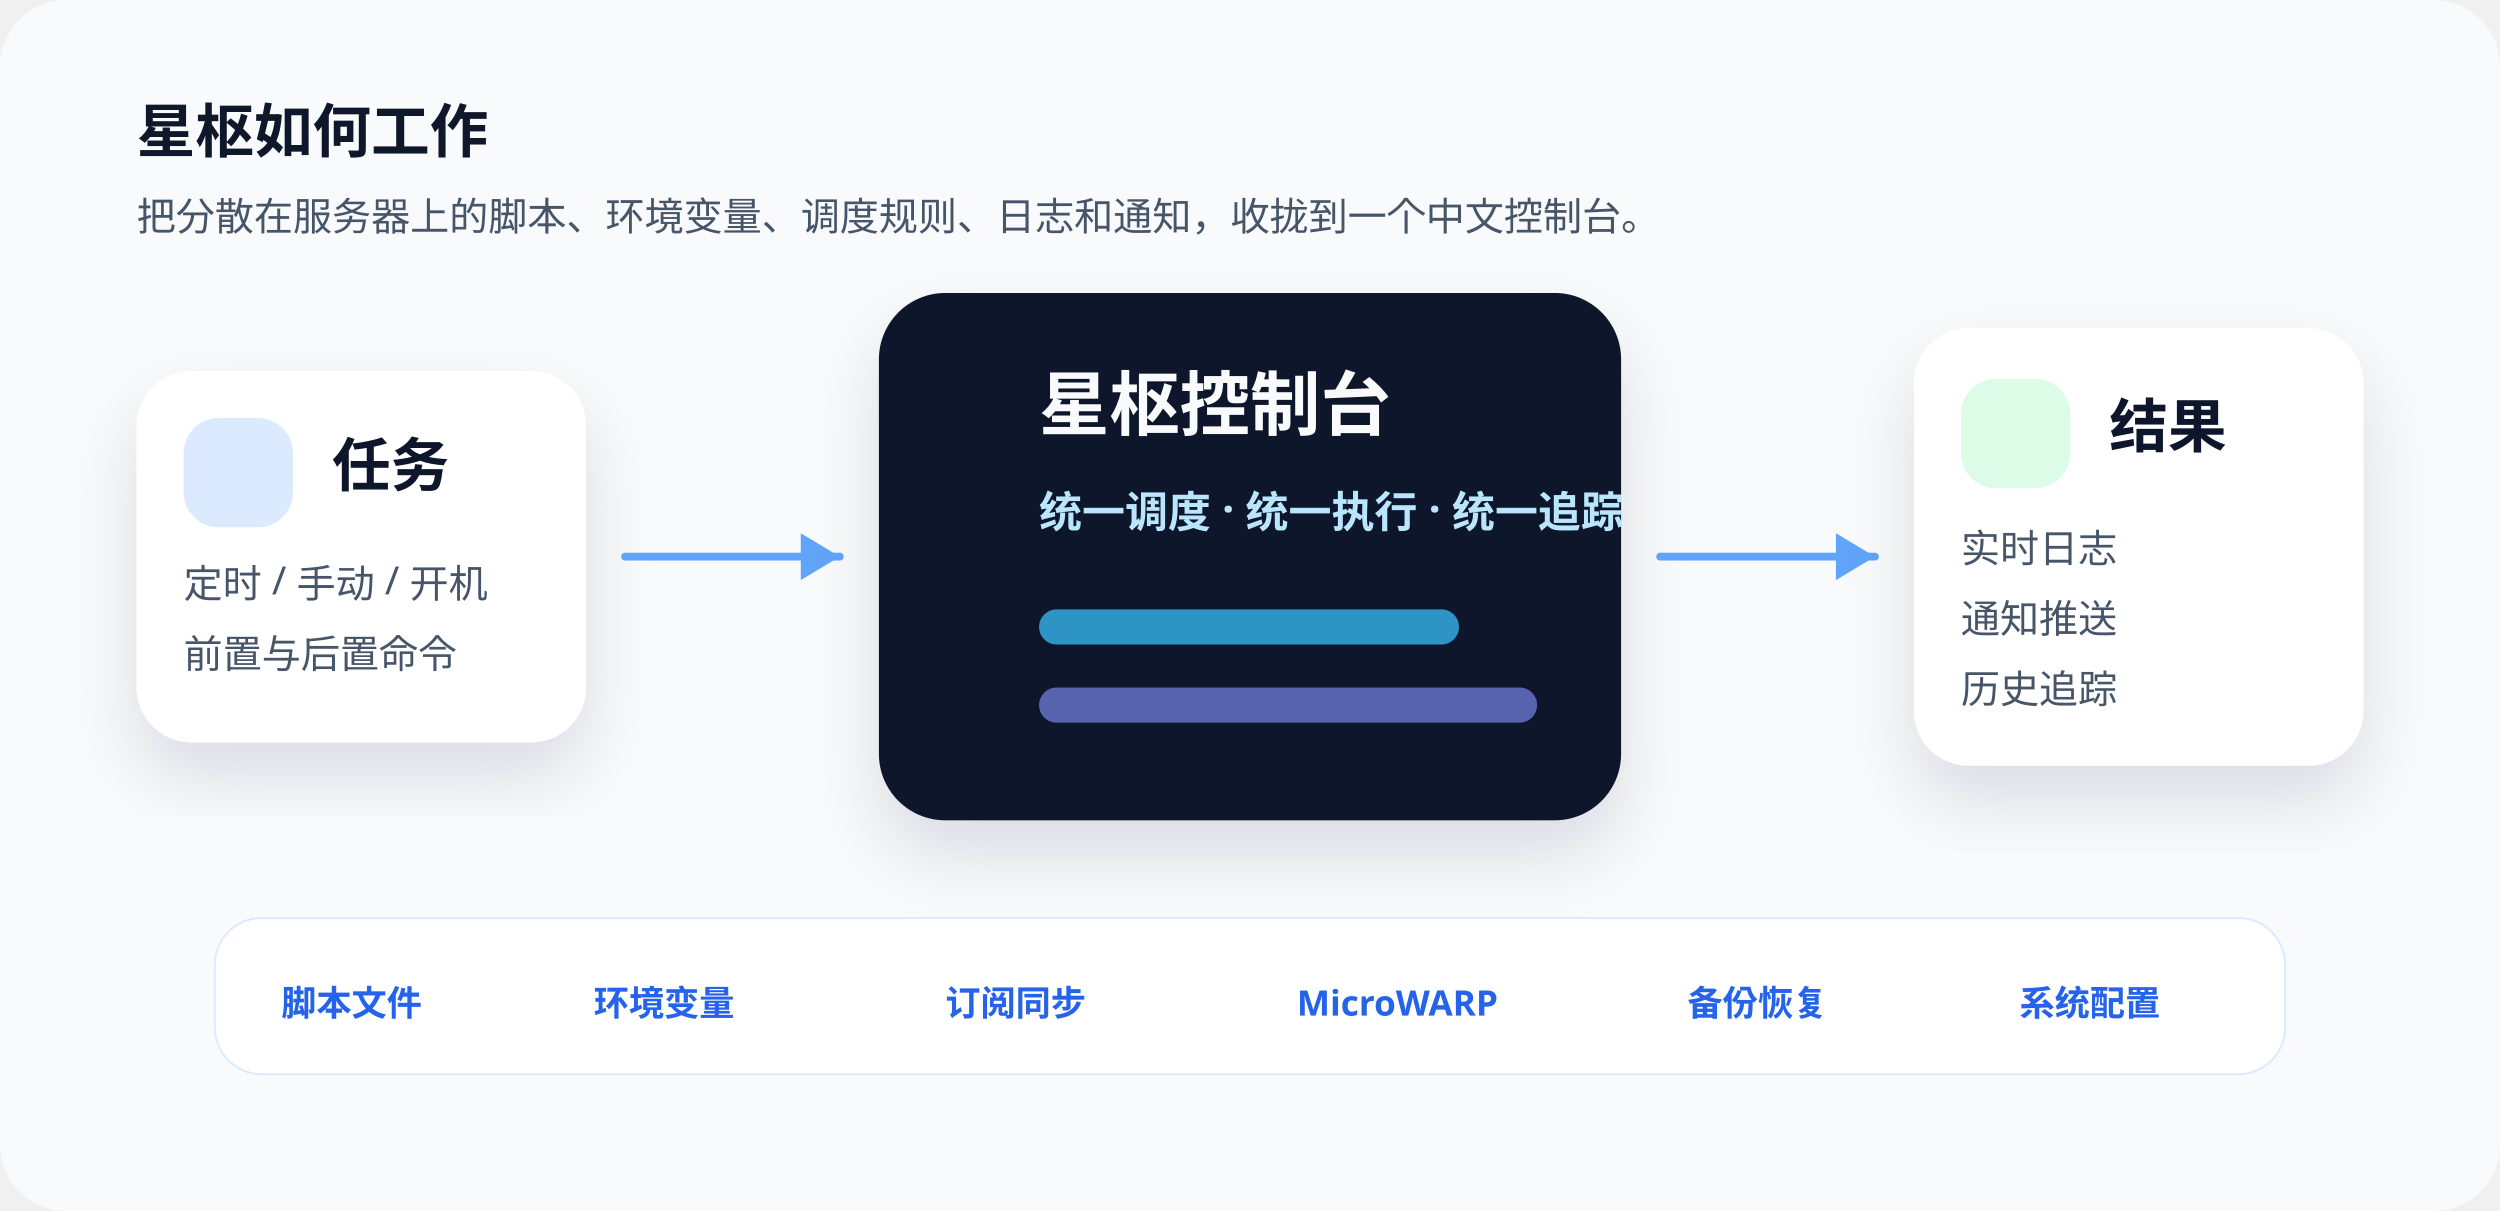
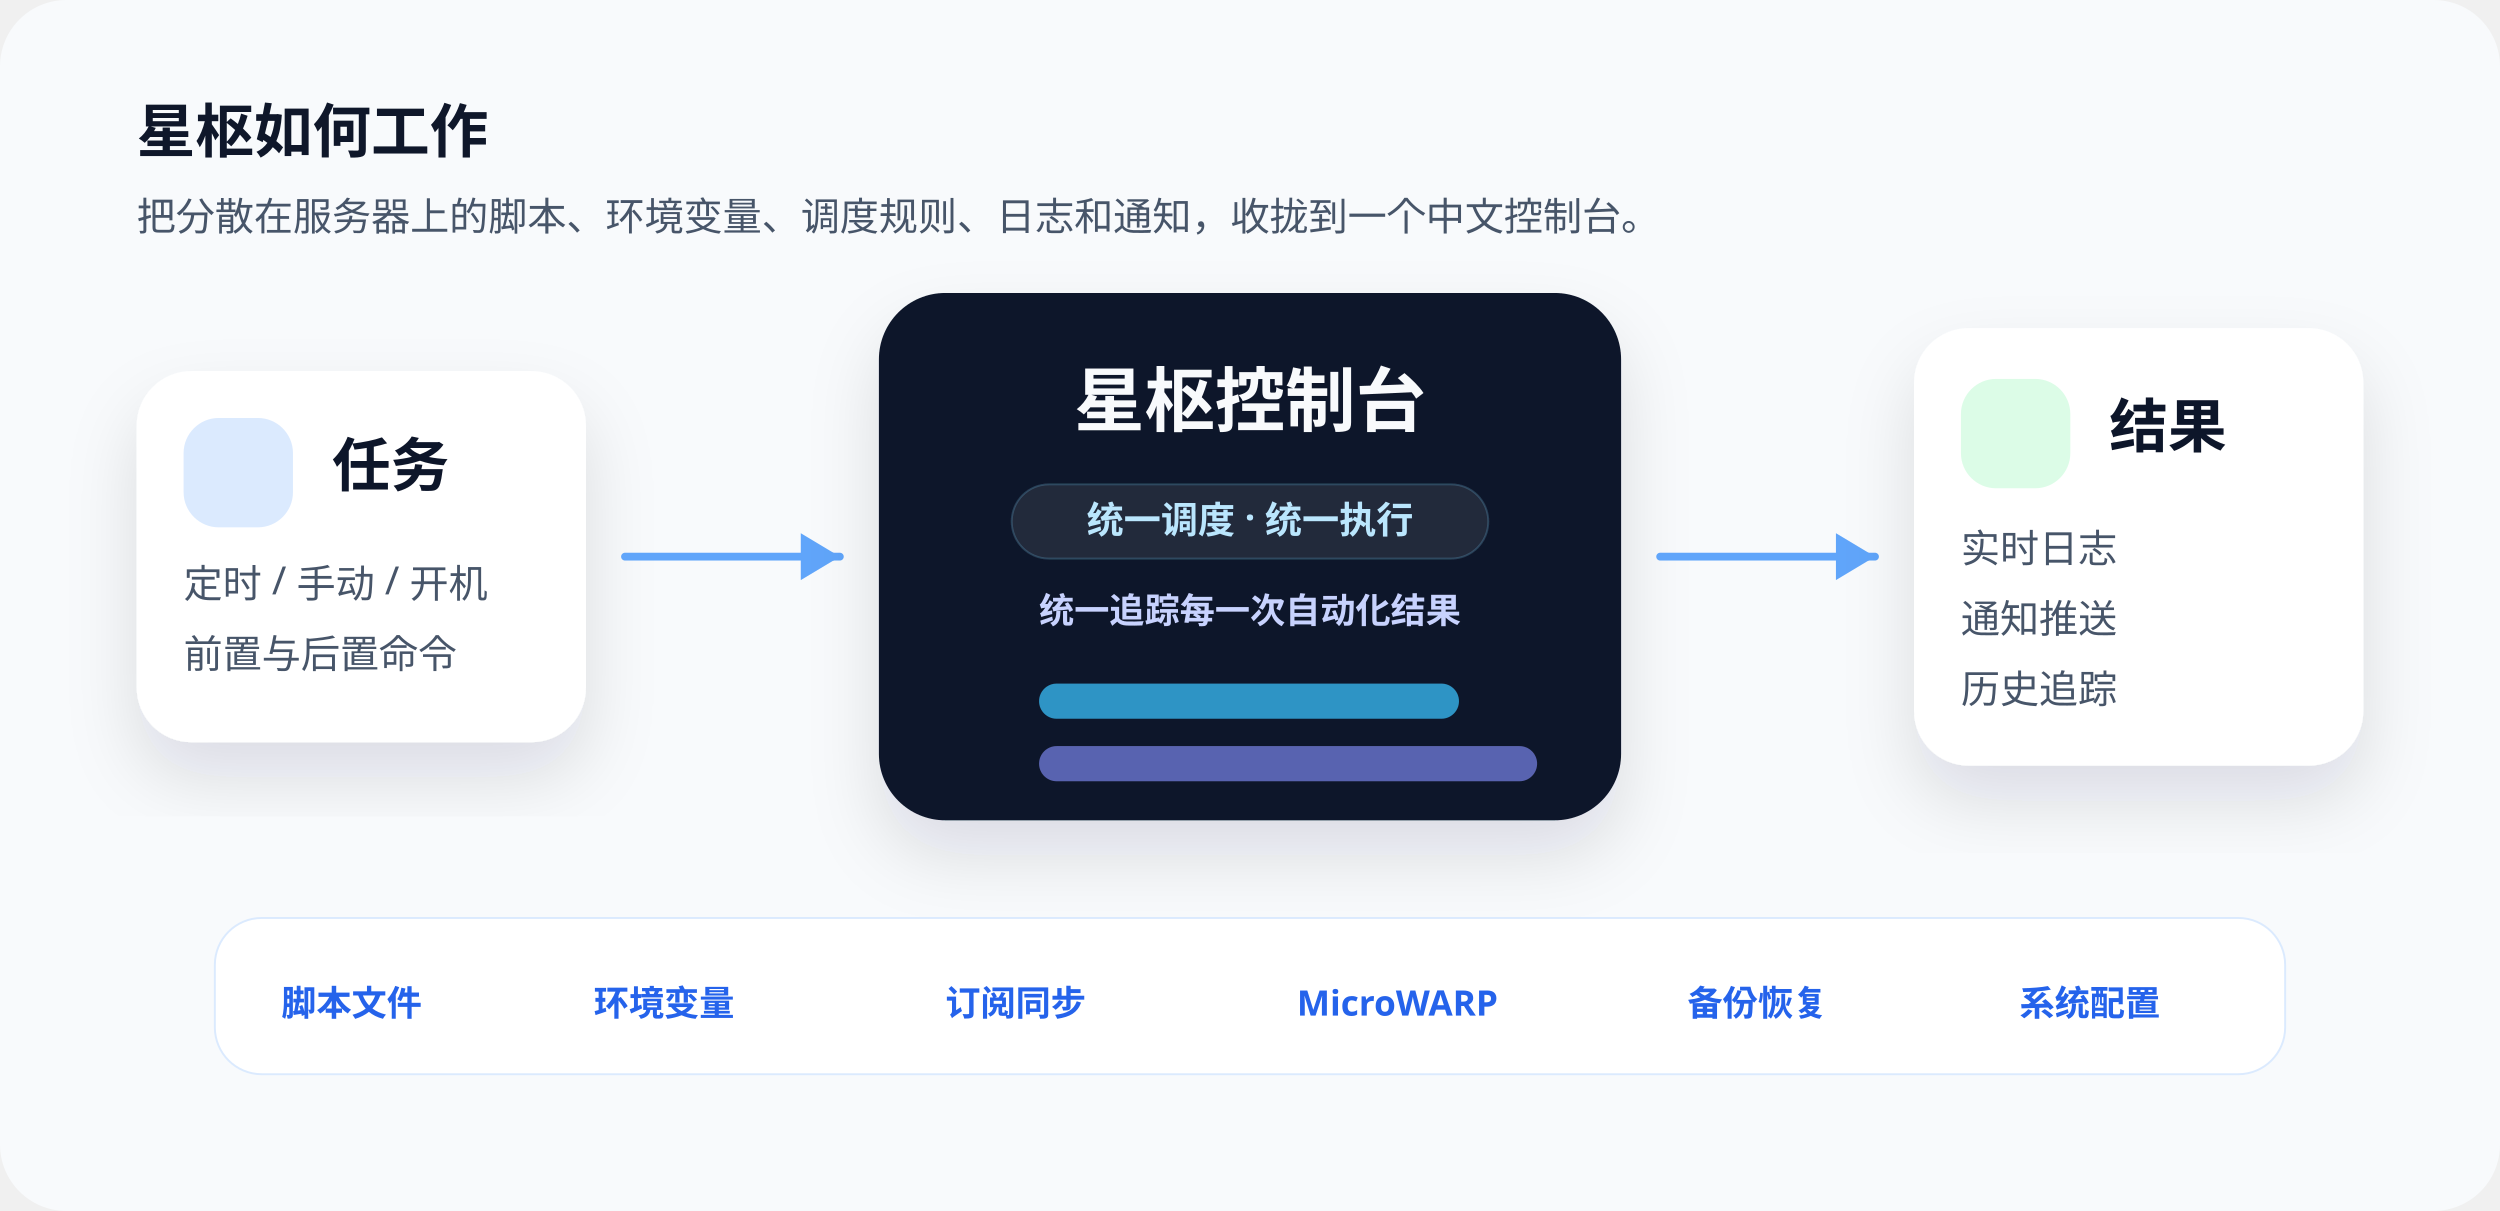
<svg xmlns="http://www.w3.org/2000/svg" width="1280" height="620" viewBox="0 0 1280 620" fill="none">
  <defs>
    <linearGradient id="bg" x1="0" y1="0" x2="1280" y2="620">
      <stop stop-color="#F8FAFC" />
      <stop offset="1" stop-color="#EFF6FF" />
    </linearGradient>
    <filter id="shadow" x="-20%" y="-20%" width="140%" height="140%">
      <feDropShadow dx="0" dy="18" stdDeviation="18" flood-color="#1E293B" flood-opacity="0.12" />
    </filter>
    <style>.title{font:700 30px 'Noto Sans SC','Microsoft YaHei',sans-serif;fill:#0F172A}.body{font:500 20px 'Noto Sans SC','Microsoft YaHei',sans-serif;fill:#475569}.small{font:600 18px 'Noto Sans SC','Microsoft YaHei',sans-serif;fill:#2563EB}</style>
  </defs>
  <rect width="1280" height="620" rx="34" fill="url(#bg)" />
  <text x="70" y="78" class="title">星枢如何工作</text>
  <text x="70" y="118" class="body">把分散在服务器上的脚本、环境变量、调度规则、日志和通知，收拢到一个中文控制台。</text>
  <g filter="url(#shadow)">
    <rect x="70" y="190" width="230" height="190" rx="28" fill="#FFFFFF" />
    <rect x="94" y="214" width="56" height="56" rx="18" fill="#DBEAFE" />
    <text x="170" y="249" class="title" font-size="25">任务</text>
    <text x="94" y="306" class="body">定时 / 手动 / 开机</text>
    <text x="94" y="342" class="body">前置与后置命令</text>
  </g>
  <path d="M320 285H430" stroke="#60A5FA" stroke-width="4" stroke-linecap="round" />
  <path d="M430 285L410 273V297L430 285Z" fill="#60A5FA" />
  <g filter="url(#shadow)">
    <rect x="450" y="150" width="380" height="270" rx="34" fill="#0F172A" />
-     <text x="532" y="220" fill="#F8FAFC" font-family="Noto Sans SC, Microsoft YaHei, sans-serif" font-size="36" font-weight="800">星枢控制台</text>
-     <text x="532" y="270" fill="#BAE6FD" font-family="Noto Sans SC, Microsoft YaHei, sans-serif" font-size="22" font-weight="600">统一调度 · 统一执行 · 统一追踪</text>
-     <rect x="532" y="312" width="215" height="18" rx="9" fill="#38BDF8" fill-opacity="0.75" />
-     <rect x="532" y="352" width="255" height="18" rx="9" fill="#818CF8" fill-opacity="0.65" />
+     <text x="640" y="218" fill="#F8FAFC" font-family="Noto Sans SC, Microsoft YaHei, sans-serif" font-size="36" font-weight="800" text-anchor="middle">星枢控制台</text>
+     <g transform="translate(518 248)">
+       <rect width="244" height="38" rx="19" fill="#FFFFFF" fill-opacity="0.08" stroke="#7DD3FC" stroke-opacity="0.22" />
+       <text x="122" y="25" fill="#BAE6FD" font-family="Noto Sans SC, Microsoft YaHei, sans-serif" font-size="19" font-weight="700" text-anchor="middle">统一调度 · 统一执行</text>
+     </g>
+     <text x="640" y="319" fill="#C7D2FE" font-family="Noto Sans SC, Microsoft YaHei, sans-serif" font-size="18" font-weight="600" text-anchor="middle">统一追踪每一次自动化结果</text>
+     <rect x="532" y="350" width="215" height="18" rx="9" fill="#38BDF8" fill-opacity="0.75" />
+     <rect x="532" y="382" width="255" height="18" rx="9" fill="#818CF8" fill-opacity="0.65" />
  </g>
  <path d="M850 285H960" stroke="#60A5FA" stroke-width="4" stroke-linecap="round" />
  <path d="M960 285L940 273V297L960 285Z" fill="#60A5FA" />
  <g filter="url(#shadow)">
    <rect x="980" y="168" width="230" height="224" rx="28" fill="#FFFFFF" />
    <rect x="1004" y="194" width="56" height="56" rx="18" fill="#DCFCE7" />
    <text x="1080" y="229" class="title" font-size="25">结果</text>
    <text x="1004" y="288" class="body">实时日志</text>
    <text x="1004" y="324" class="body">通知推送</text>
    <text x="1004" y="360" class="body">历史追踪</text>
  </g>
  <g transform="translate(110 470)">
    <rect width="1060" height="80" rx="24" fill="#FFFFFF" stroke="#DBEAFE" />
    <text x="34" y="50" class="small">脚本文件</text>
    <text x="194" y="50" class="small">环境变量</text>
    <text x="374" y="50" class="small">订阅同步</text>
    <text x="554" y="50" class="small">MicroWARP</text>
    <text x="754" y="50" class="small">备份恢复</text>
    <text x="924" y="50" class="small">系统配置</text>
  </g>
</svg>
